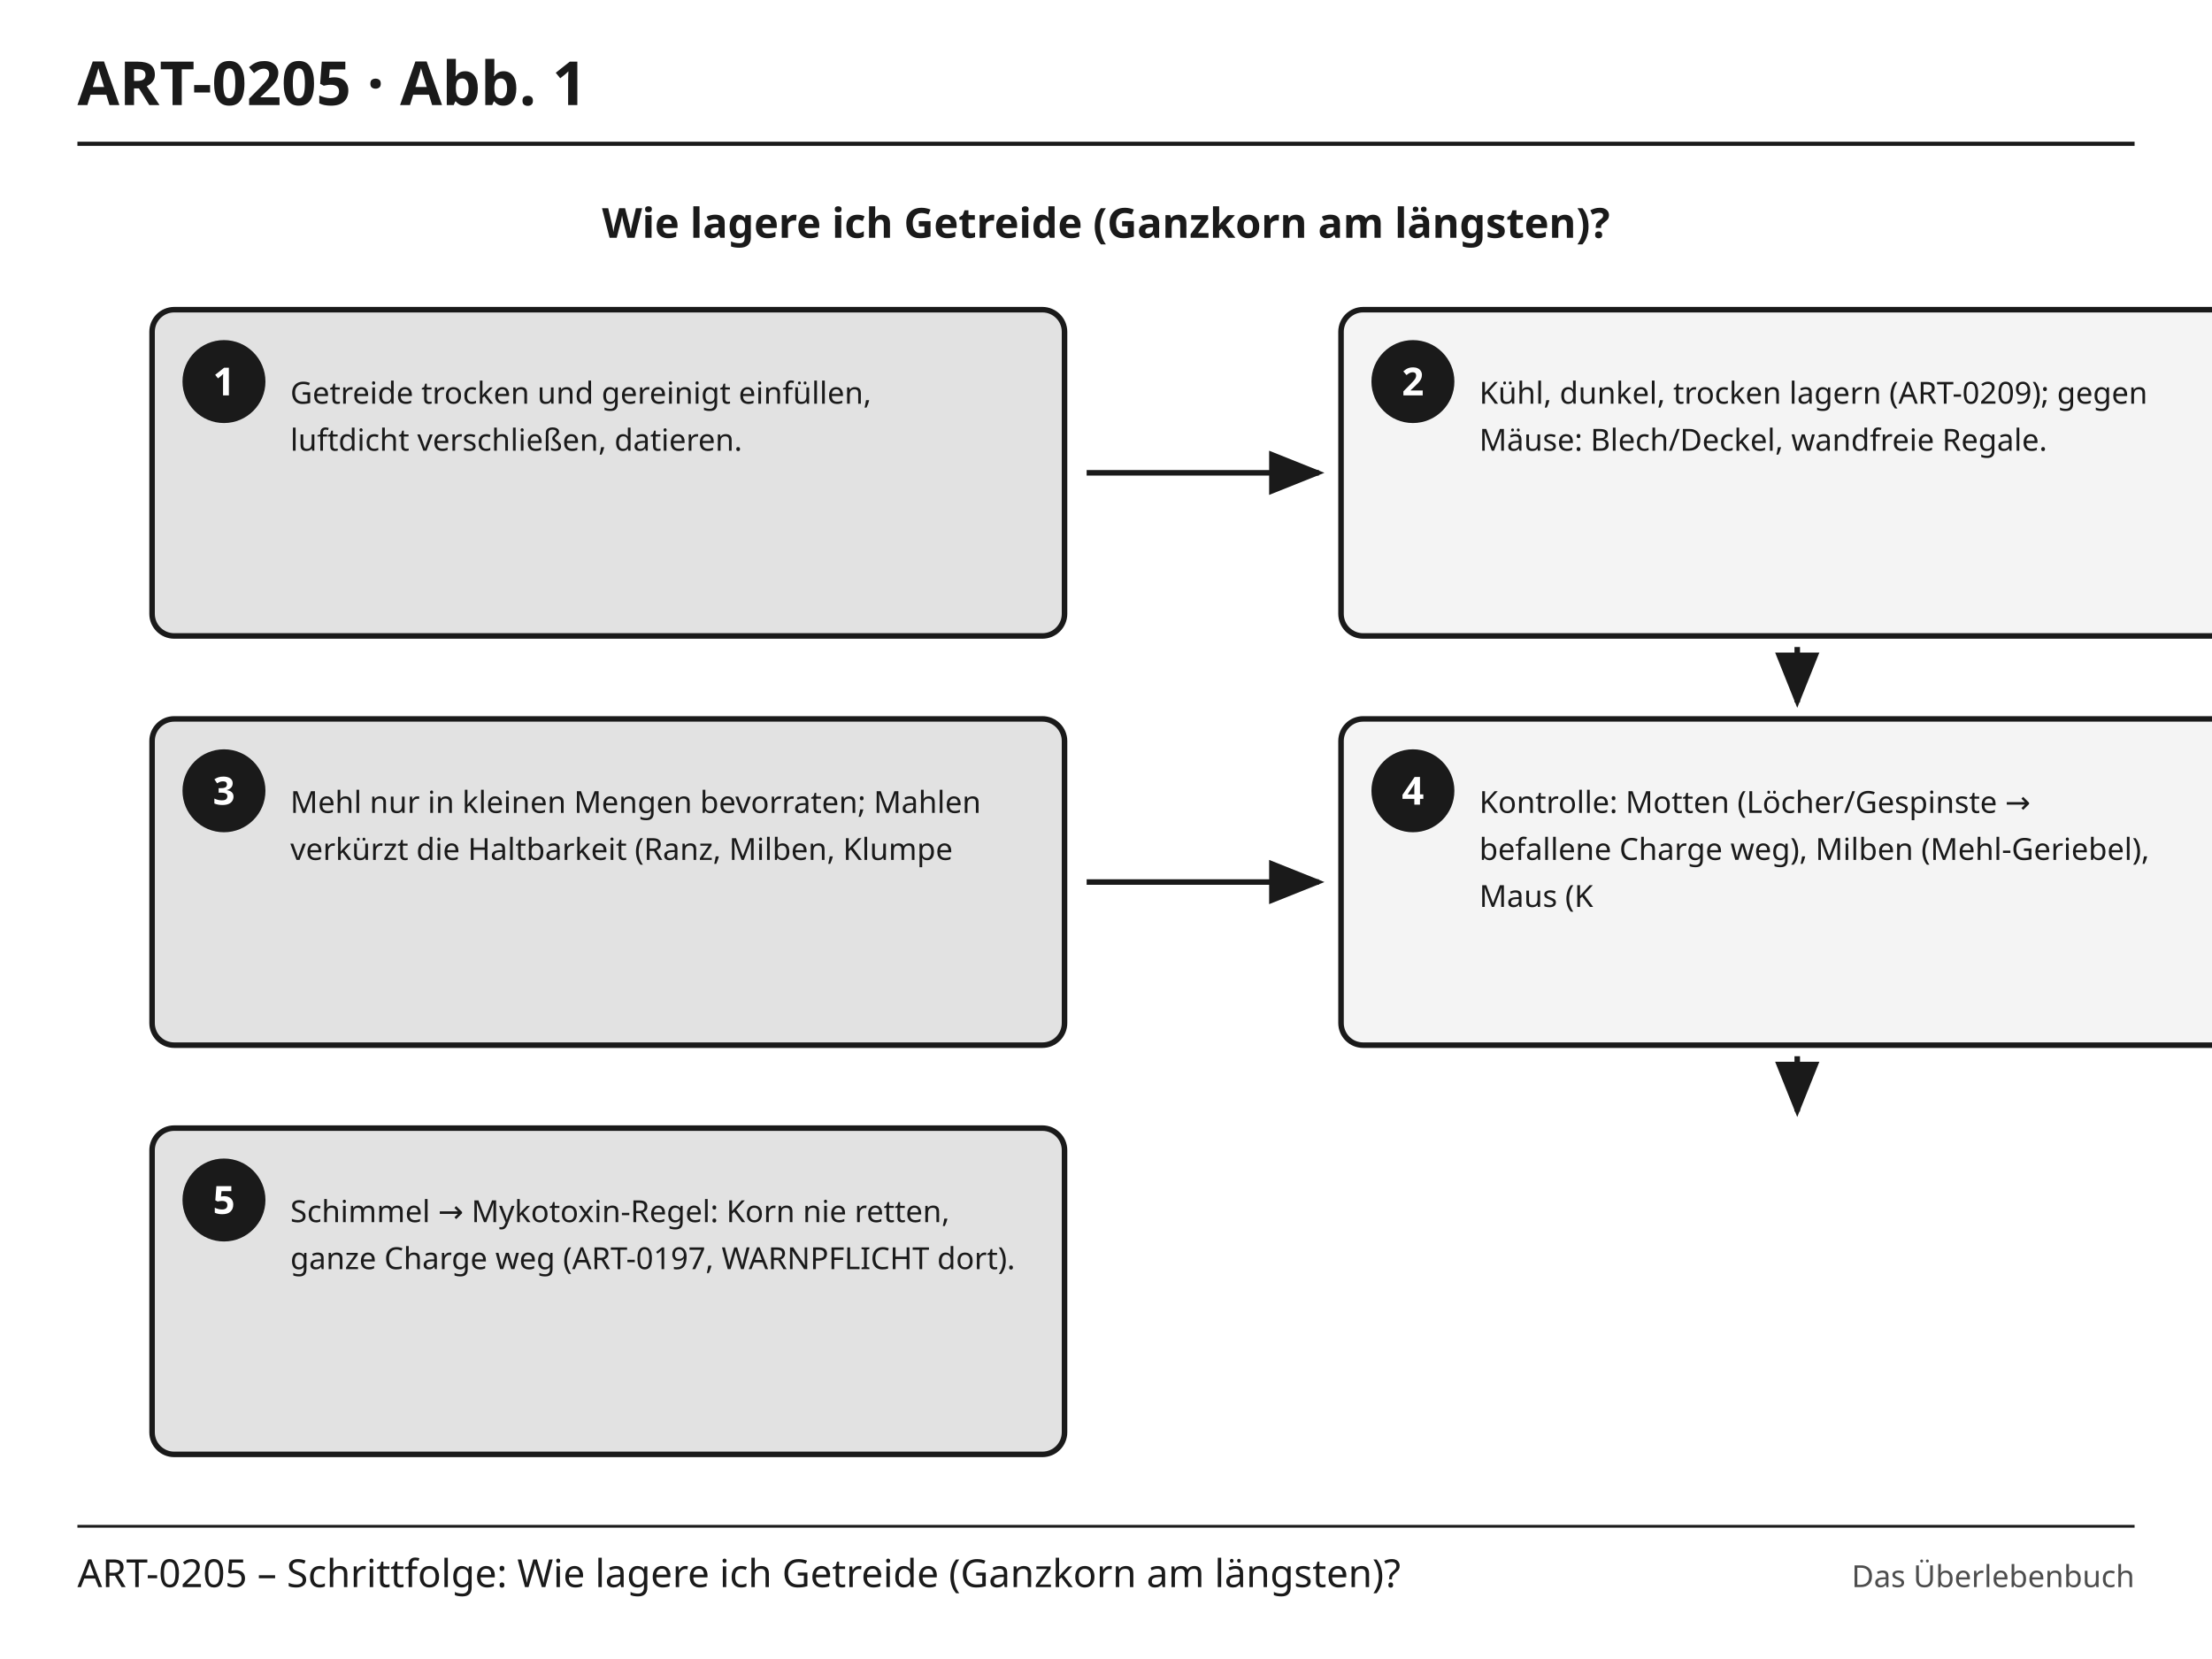
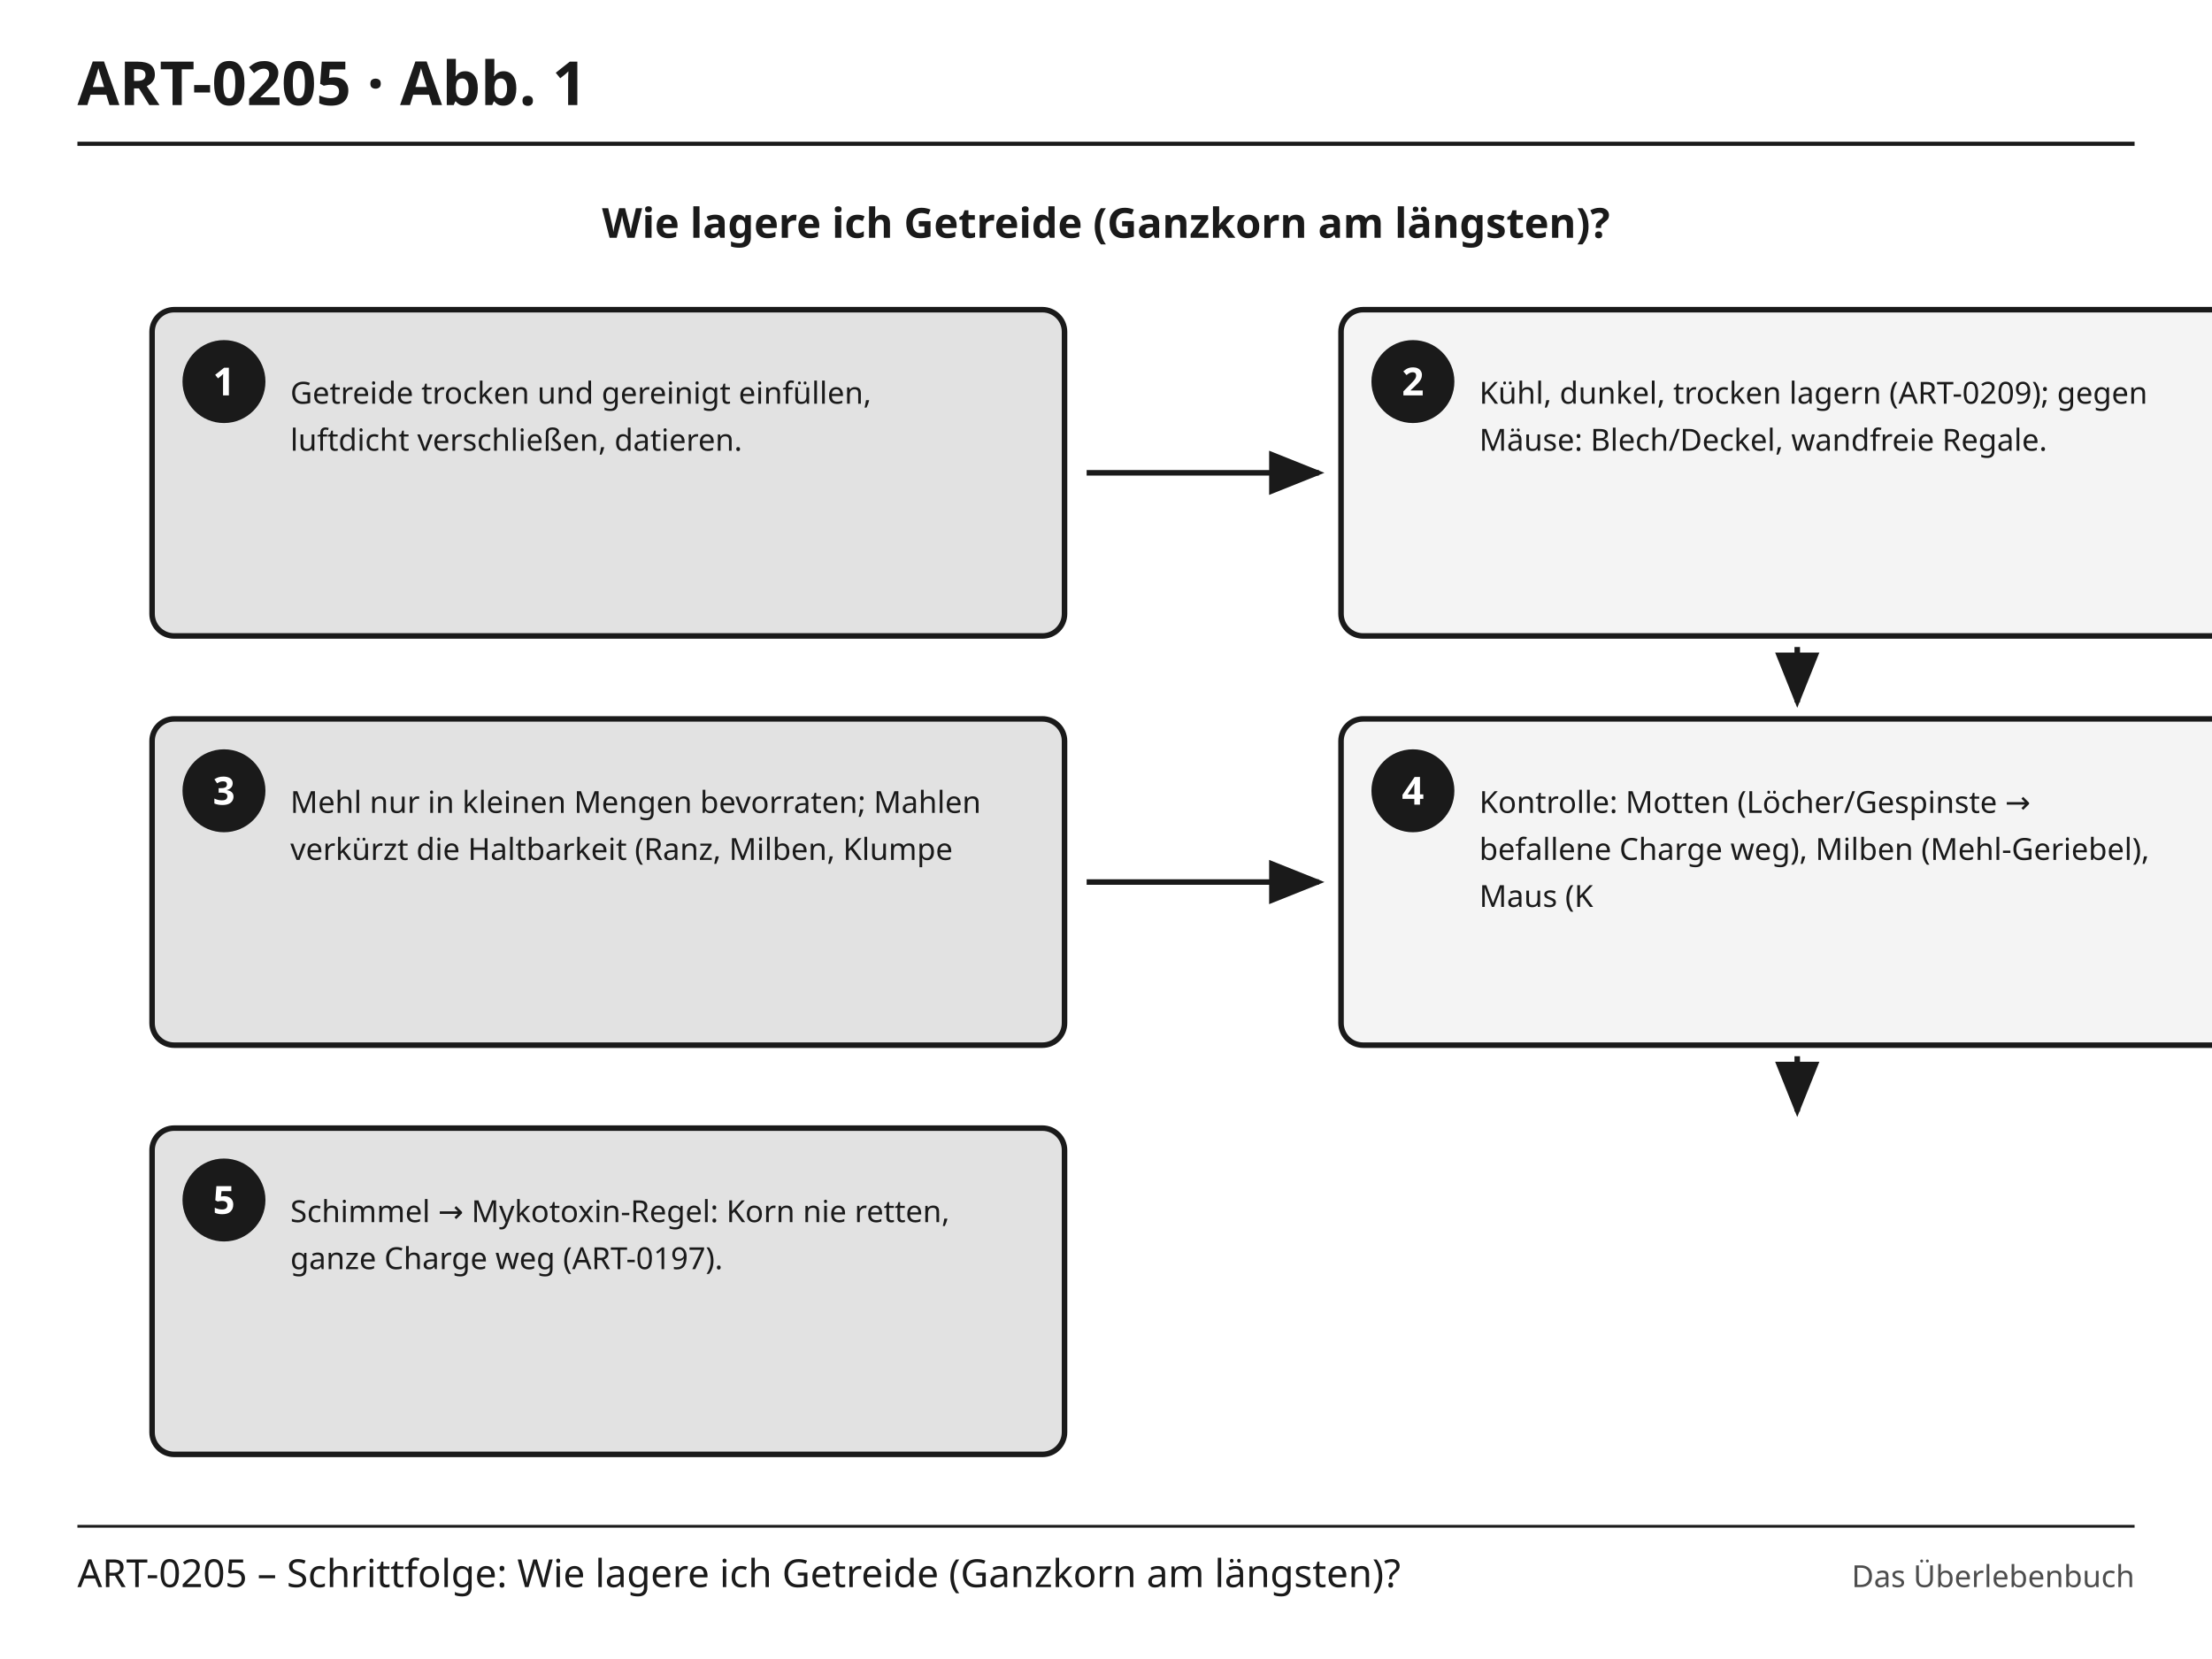
<svg xmlns="http://www.w3.org/2000/svg" viewBox="0 0 800 600" role="img" aria-label="ART-0205 · Abb. 1 – ART-0205 – Schrittfolge: Wie lagere ich Getreide (Ganzkorn am längsten)?">
  <defs>
    <marker id="ah" markerWidth="10" markerHeight="8" refX="9" refY="4" orient="auto">
      <path d="M0 0 L10 4 L0 8 z" fill="#1a1a1a" />
    </marker>
    <marker id="ahs" markerWidth="10" markerHeight="8" refX="1" refY="4" orient="auto">
      <path d="M10 0 L0 4 L10 8 z" fill="#1a1a1a" />
    </marker>
    <pattern id="hatch" width="8" height="8" patternTransform="rotate(45)" patternUnits="userSpaceOnUse">
      <line x1="0" y1="0" x2="0" y2="8" stroke="#6e6e6e" stroke-width="1.6" />
    </pattern>
    <pattern id="cross" width="8" height="8" patternUnits="userSpaceOnUse">
      <path d="M0 0 L8 8 M8 0 L0 8" stroke="#8a8a8a" stroke-width="1" />
    </pattern>
    <pattern id="dots" width="7" height="7" patternUnits="userSpaceOnUse">
      <circle cx="2" cy="2" r="1.4" fill="#6e6e6e" />
    </pattern>
    <pattern id="wtr" width="24" height="12" patternUnits="userSpaceOnUse">
      <rect width="24" height="12" fill="#6b97bd" />
      <path d="M0 8 q 6 -5 12 0 t 12 0" fill="none" stroke="#3f6f96" stroke-width="1.4" />
    </pattern>
  </defs>
  <rect x="0" y="0" width="800" height="600" fill="#ffffff" />
  <text x="28" y="38" font-family="sans-serif" font-size="22" text-anchor="start" font-weight="bold" fill="#1a1a1a">ART-0205 · Abb. 1</text>
  <line x1="28" y1="52" x2="772" y2="52" stroke="#1a1a1a" stroke-width="1.5" />
  <text x="400" y="86" font-family="sans-serif" font-size="15" text-anchor="middle" font-weight="bold" fill="#1a1a1a">Wie lagere ich Getreide (Ganzkorn am längsten)?</text>
  <rect x="55" y="112" width="330" height="118" fill="#e2e2e2" stroke="#1a1a1a" stroke-width="2" rx="8" />
  <circle cx="81" cy="138" r="15" fill="#1a1a1a" stroke="none" />
  <text x="81" y="143" font-family="sans-serif" font-size="14" text-anchor="middle" font-weight="bold" fill="#ffffff">1</text>
  <text x="105" y="146" font-family="sans-serif" font-size="11" text-anchor="start" font-weight="normal" fill="#1a1a1a">Getreide trocken und gereinigt einfüllen,</text>
  <text x="105" y="163" font-family="sans-serif" font-size="11" text-anchor="start" font-weight="normal" fill="#1a1a1a">luftdicht verschließen, datieren.</text>
  <line x1="393" y1="171" x2="477" y2="171" stroke="#1a1a1a" stroke-width="2" marker-end="url(#ah)" />
  <rect x="485" y="112" width="330" height="118" fill="#f4f4f4" stroke="#1a1a1a" stroke-width="2" rx="8" />
  <circle cx="511" cy="138" r="15" fill="#1a1a1a" stroke="none" />
  <text x="511" y="143" font-family="sans-serif" font-size="14" text-anchor="middle" font-weight="bold" fill="#ffffff">2</text>
  <text x="535" y="146" font-family="sans-serif" font-size="11" text-anchor="start" font-weight="normal" fill="#1a1a1a">Kühl, dunkel, trocken lagern (ART-0209); gegen</text>
  <text x="535" y="163" font-family="sans-serif" font-size="11" text-anchor="start" font-weight="normal" fill="#1a1a1a">Mäuse: Blech/Deckel, wandfreie Regale.</text>
  <line x1="650" y1="234" x2="650" y2="254" stroke="#1a1a1a" stroke-width="2" marker-end="url(#ah)" />
  <rect x="55" y="260" width="330" height="118" fill="#e2e2e2" stroke="#1a1a1a" stroke-width="2" rx="8" />
  <circle cx="81" cy="286" r="15" fill="#1a1a1a" stroke="none" />
  <text x="81" y="291" font-family="sans-serif" font-size="14" text-anchor="middle" font-weight="bold" fill="#ffffff">3</text>
  <text x="105" y="294" font-family="sans-serif" font-size="11" text-anchor="start" font-weight="normal" fill="#1a1a1a">Mehl nur in kleinen Mengen bevorraten; Mahlen</text>
  <text x="105" y="311" font-family="sans-serif" font-size="11" text-anchor="start" font-weight="normal" fill="#1a1a1a">verkürzt die Haltbarkeit (Ranz, Milben, Klumpe</text>
  <line x1="393" y1="319" x2="477" y2="319" stroke="#1a1a1a" stroke-width="2" marker-end="url(#ah)" />
  <rect x="485" y="260" width="330" height="118" fill="#f4f4f4" stroke="#1a1a1a" stroke-width="2" rx="8" />
  <circle cx="511" cy="286" r="15" fill="#1a1a1a" stroke="none" />
  <text x="511" y="291" font-family="sans-serif" font-size="14" text-anchor="middle" font-weight="bold" fill="#ffffff">4</text>
  <text x="535" y="294" font-family="sans-serif" font-size="11" text-anchor="start" font-weight="normal" fill="#1a1a1a">Kontrolle: Motten (Löcher/Gespinste →</text>
  <text x="535" y="311" font-family="sans-serif" font-size="11" text-anchor="start" font-weight="normal" fill="#1a1a1a">befallene Charge weg), Milben (Mehl-Geriebel),</text>
  <text x="535" y="328" font-family="sans-serif" font-size="11" text-anchor="start" font-weight="normal" fill="#1a1a1a">Maus (K</text>
  <line x1="650" y1="382" x2="650" y2="402" stroke="#1a1a1a" stroke-width="2" marker-end="url(#ah)" />
  <rect x="55" y="408" width="330" height="118" fill="#e2e2e2" stroke="#1a1a1a" stroke-width="2" rx="8" />
  <circle cx="81" cy="434" r="15" fill="#1a1a1a" stroke="none" />
  <text x="81" y="439" font-family="sans-serif" font-size="14" text-anchor="middle" font-weight="bold" fill="#ffffff">5</text>
  <text x="105" y="442" font-family="sans-serif" font-size="11" text-anchor="start" font-weight="normal" fill="#1a1a1a">Schimmel → Mykotoxin-Regel: Korn nie retten,</text>
-   <text x="105" y="459" font-family="sans-serif" font-size="11" text-anchor="start" font-weight="normal" fill="#1a1a1a">ganze Charge weg (ART-0197, WARNPFLICHT dort).</text>
+   <text x="105" y="459" font-family="sans-serif" font-size="11" text-anchor="start" font-weight="normal" fill="#1a1a1a">ganze Charge weg (ART-0197).</text>
  <line x1="28" y1="552" x2="772" y2="552" stroke="#1a1a1a" stroke-width="1" />
  <text x="28" y="574" font-family="sans-serif" font-size="14" text-anchor="start" font-weight="normal" fill="#1a1a1a">ART-0205 – Schrittfolge: Wie lagere ich Getreide (Ganzkorn am längsten)?</text>
  <text x="772" y="574" font-family="sans-serif" font-size="11" text-anchor="end" font-weight="normal" fill="#4d4d4d">Das Überlebenbuch</text>
</svg>
